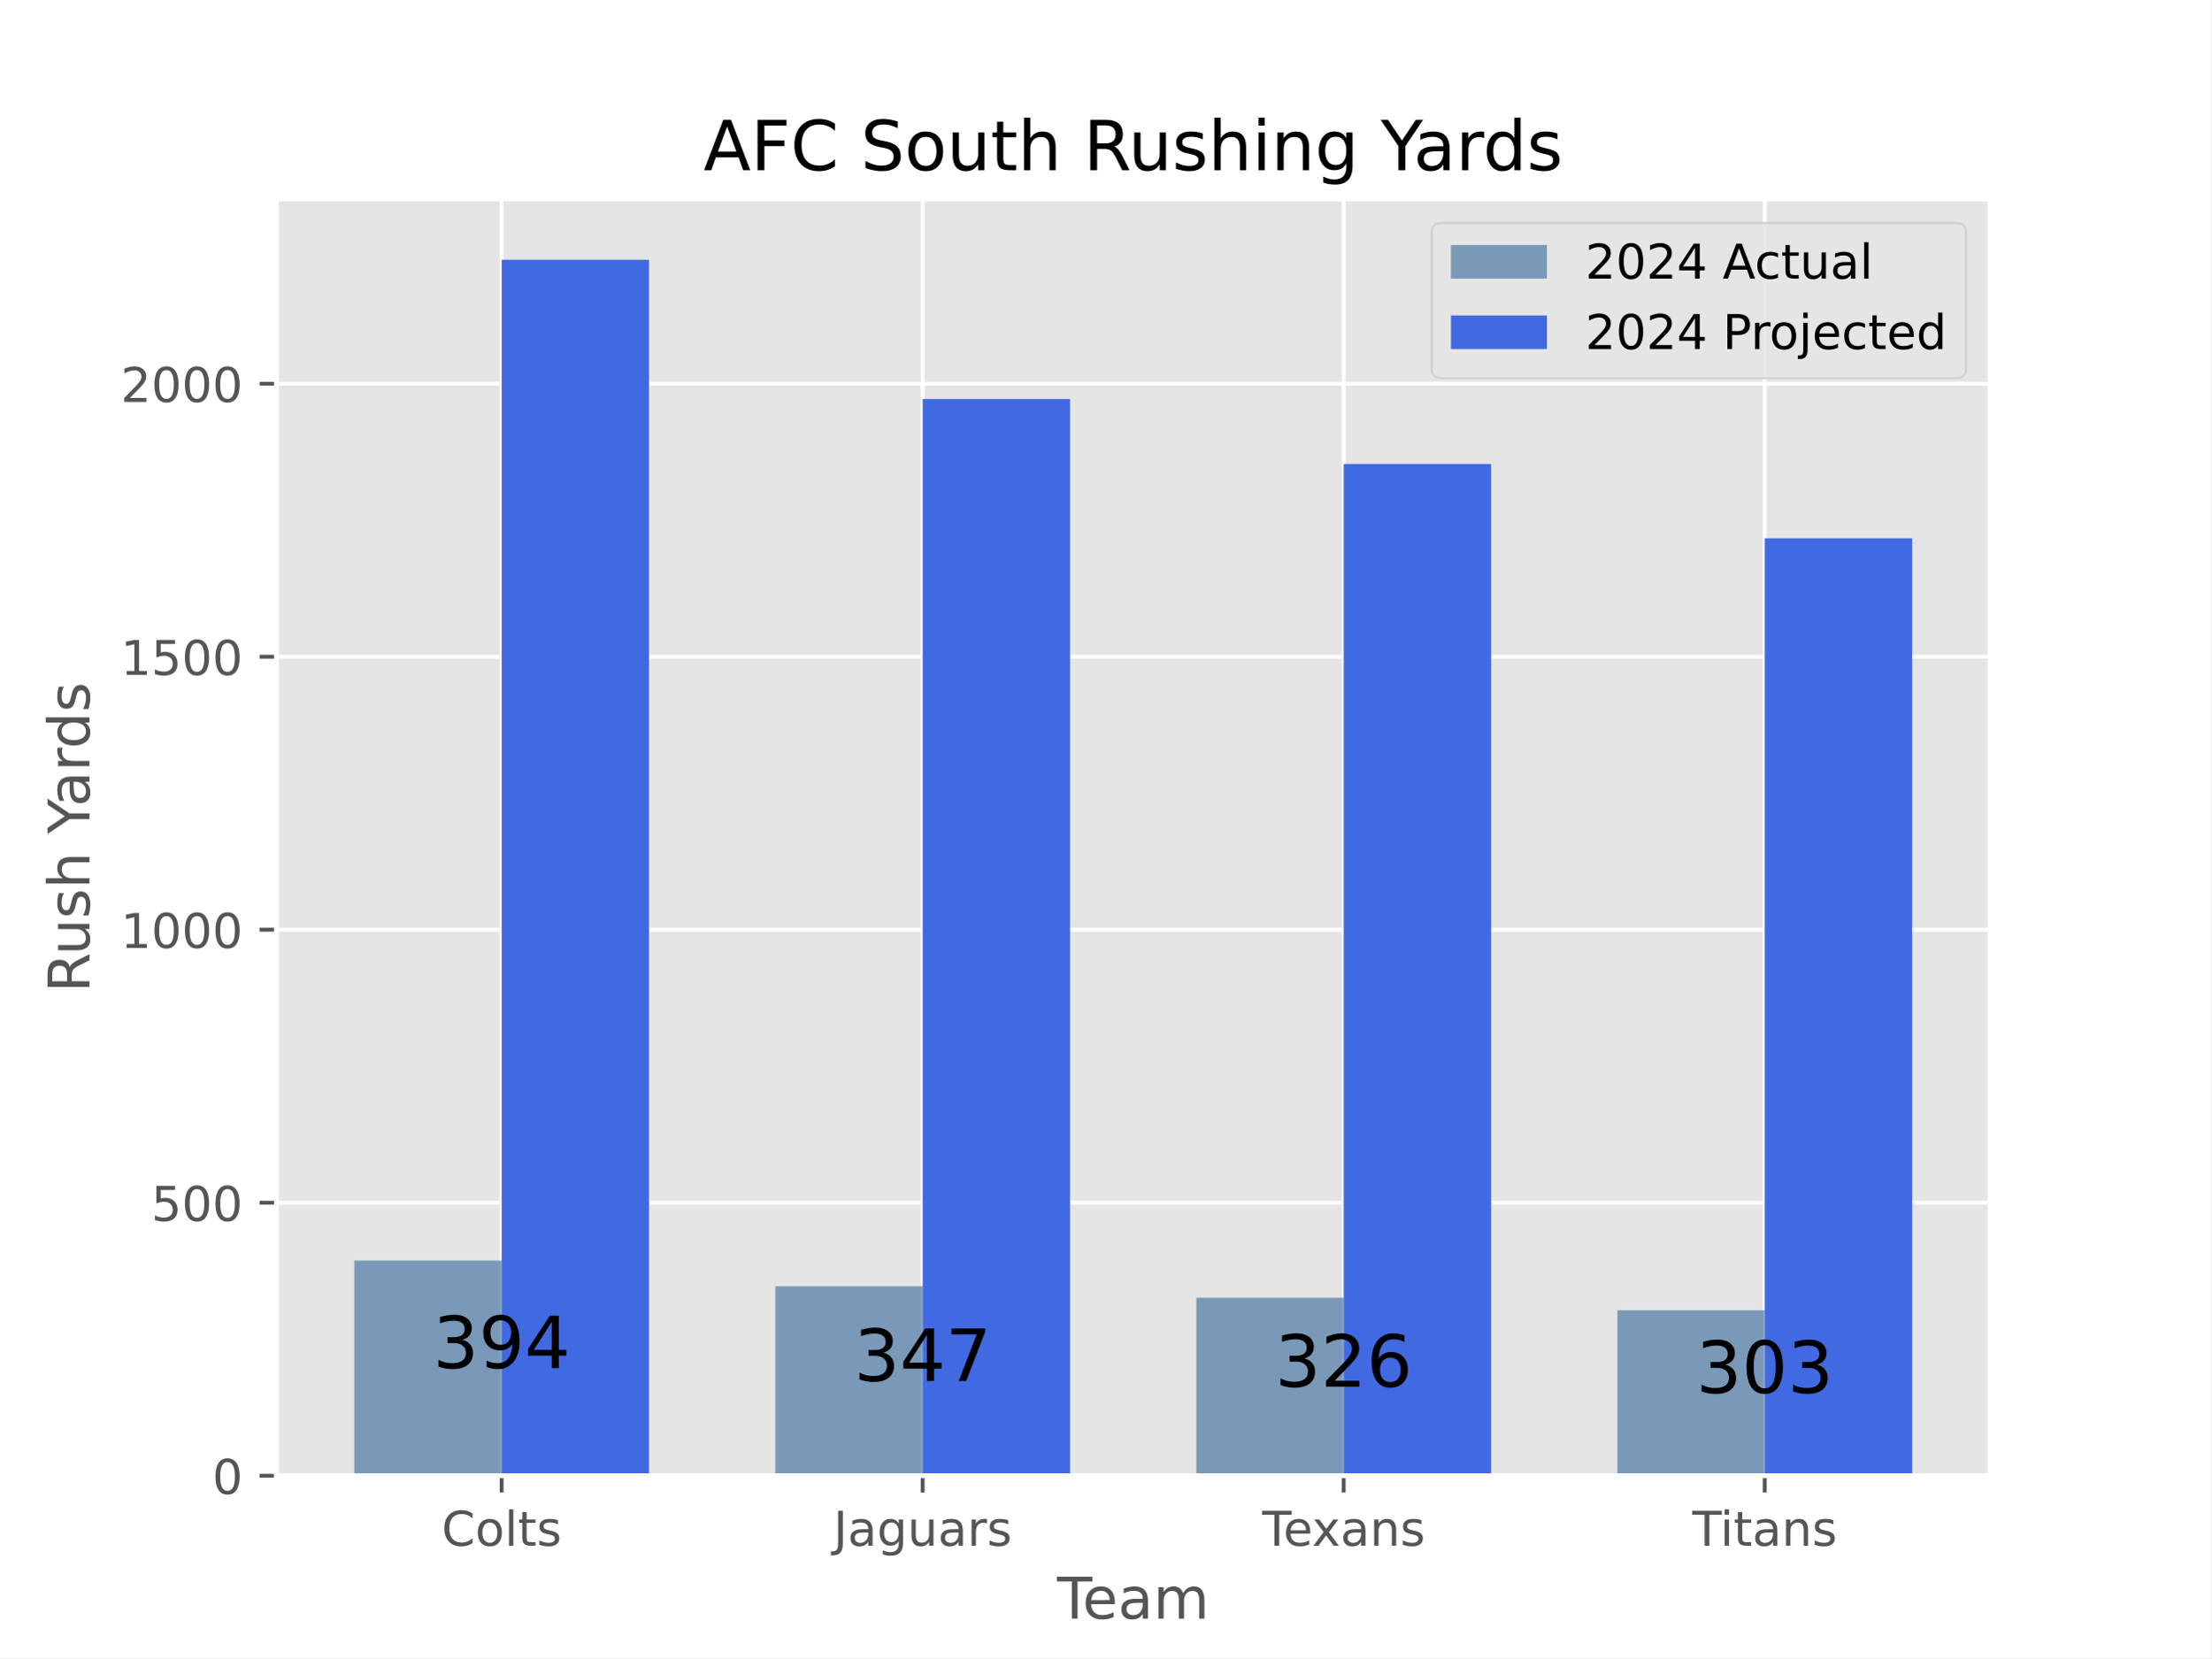
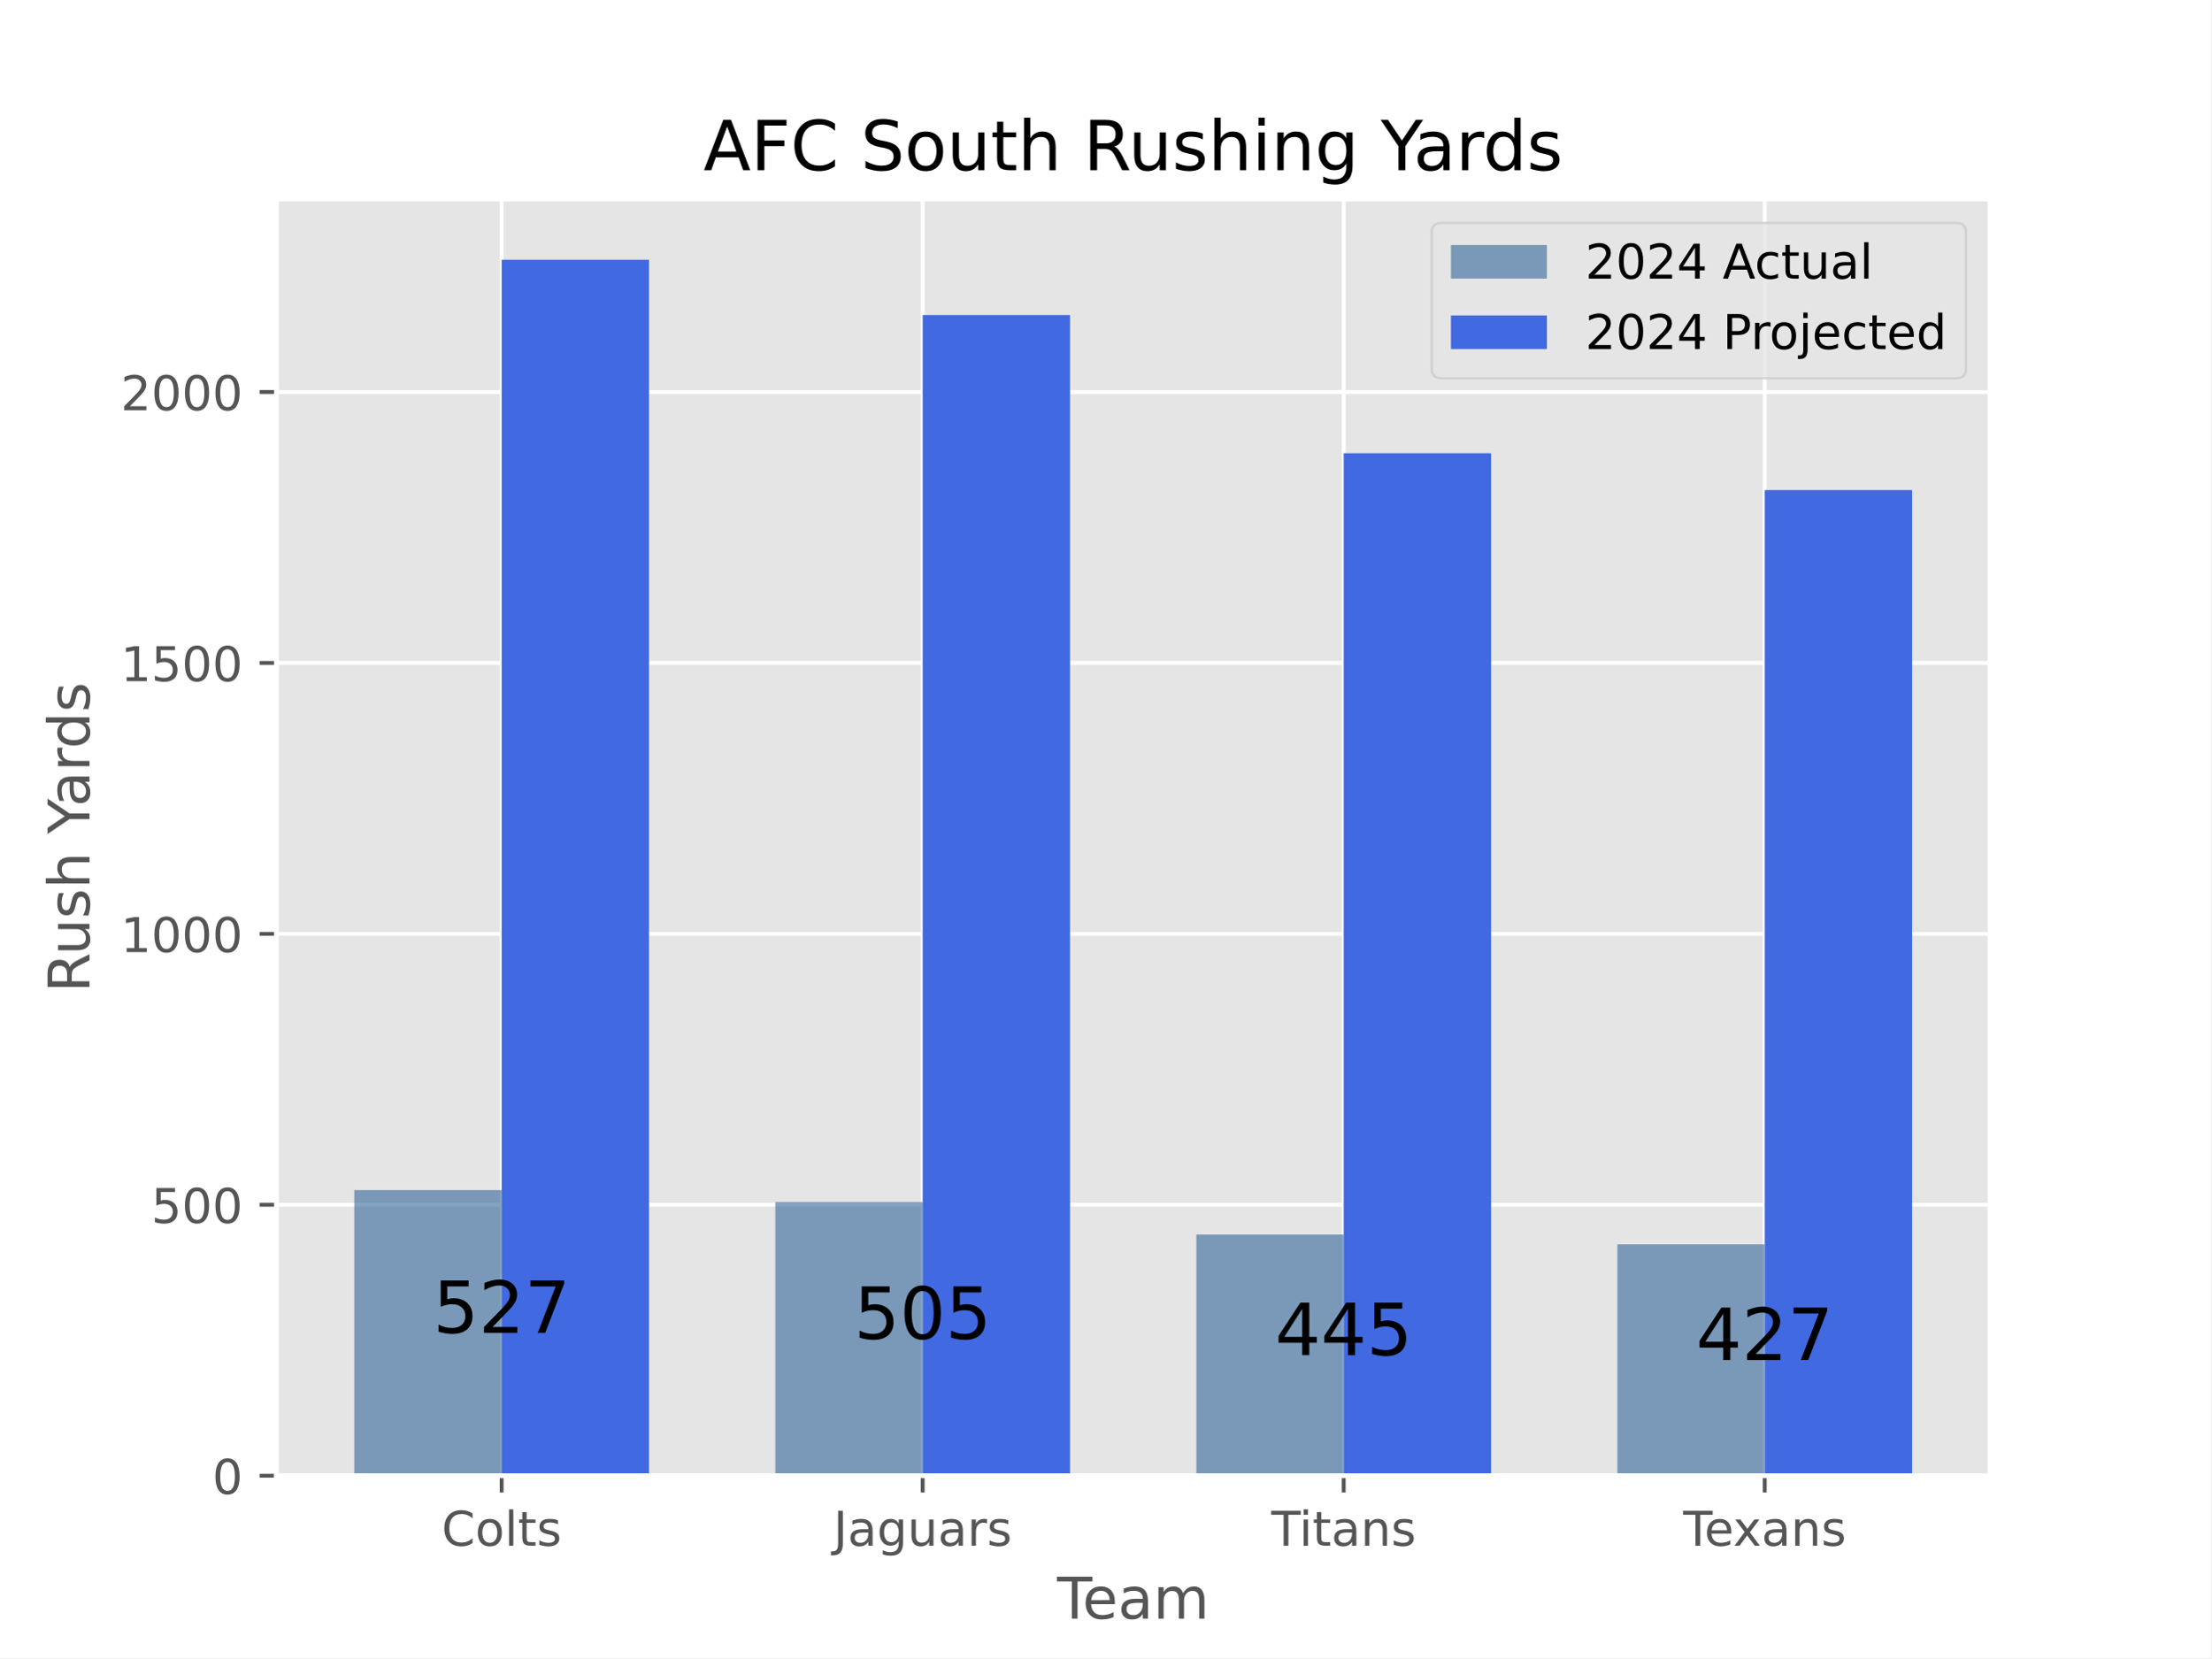
<svg xmlns="http://www.w3.org/2000/svg" xmlns:xlink="http://www.w3.org/1999/xlink" width="460.8pt" height="345.6pt" viewBox="0 0 460.8 345.6" version="1.1">
  <defs>
    <style type="text/css">*{stroke-linejoin: round; stroke-linecap: butt}</style>
  </defs>
  <g id="figure_1">
    <g id="patch_1">
      <path d="M 0 345.6  L 460.8 345.6  L 460.8 0  L 0 0  z " style="fill: #ffffff" />
    </g>
    <g id="axes_1">
      <g id="patch_2">
        <path d="M 57.6 307.584  L 414.72 307.584  L 414.72 41.472  L 57.6 41.472  z " style="fill: #e5e5e5" />
      </g>
      <g id="matplotlib.axis_1">
        <g id="xtick_1">
          <g id="line2d_1">
-             <path d="M 104.543 307.584  L 104.543 41.472  " clip-path="url(#p3684a67c04)" style="fill: none; stroke: #ffffff; stroke-width: 0.8; stroke-linecap: square" />
+             <path d="M 104.543 307.584  L 104.543 41.472  " clip-path="url(#pbada8ca1a1)" style="fill: none; stroke: #ffffff; stroke-width: 0.8; stroke-linecap: square" />
          </g>
          <g id="line2d_2">
            <defs>
-               <path id="m8fe06c5fc6" d="M 0 0  L 0 3.5  " style="stroke: #555555; stroke-width: 0.8" />
-             </defs>
-             <g>
-               <use xlink:href="#m8fe06c5fc6" x="104.543" y="307.584" style="fill: #555555; stroke: #555555; stroke-width: 0.8" />
+               <path id="m9942d8372b" d="M 0 0  L 0 3.5  " style="stroke: #555555; stroke-width: 0.8" />
+             </defs>
+             <g>
+               <use xlink:href="#m9942d8372b" x="104.543" y="307.584" style="fill: #555555; stroke: #555555; stroke-width: 0.8" />
            </g>
          </g>
          <g id="text_1">
            <g style="fill: #555555" transform="translate(92.03861 322.1824) scale(0.1 -0.1)">
              <defs>
                <path id="DejaVuSans-43" d="M 4122 4306  L 4122 3641  Q 3803 3938 3442 4084  Q 3081 4231 2675 4231  Q 1875 4231 1450 3742  Q 1025 3253 1025 2328  Q 1025 1406 1450 917  Q 1875 428 2675 428  Q 3081 428 3442 575  Q 3803 722 4122 1019  L 4122 359  Q 3791 134 3420 21  Q 3050 -91 2638 -91  Q 1578 -91 968 557  Q 359 1206 359 2328  Q 359 3453 968 4101  Q 1578 4750 2638 4750  Q 3056 4750 3426 4639  Q 3797 4528 4122 4306  z " transform="scale(0.015625)" />
                <path id="DejaVuSans-6f" d="M 1959 3097  Q 1497 3097 1228 2736  Q 959 2375 959 1747  Q 959 1119 1226 758  Q 1494 397 1959 397  Q 2419 397 2687 759  Q 2956 1122 2956 1747  Q 2956 2369 2687 2733  Q 2419 3097 1959 3097  z M 1959 3584  Q 2709 3584 3137 3096  Q 3566 2609 3566 1747  Q 3566 888 3137 398  Q 2709 -91 1959 -91  Q 1206 -91 779 398  Q 353 888 353 1747  Q 353 2609 779 3096  Q 1206 3584 1959 3584  z " transform="scale(0.015625)" />
                <path id="DejaVuSans-6c" d="M 603 4863  L 1178 4863  L 1178 0  L 603 0  L 603 4863  z " transform="scale(0.015625)" />
                <path id="DejaVuSans-74" d="M 1172 4494  L 1172 3500  L 2356 3500  L 2356 3053  L 1172 3053  L 1172 1153  Q 1172 725 1289 603  Q 1406 481 1766 481  L 2356 481  L 2356 0  L 1766 0  Q 1100 0 847 248  Q 594 497 594 1153  L 594 3053  L 172 3053  L 172 3500  L 594 3500  L 594 4494  L 1172 4494  z " transform="scale(0.015625)" />
                <path id="DejaVuSans-73" d="M 2834 3397  L 2834 2853  Q 2591 2978 2328 3040  Q 2066 3103 1784 3103  Q 1356 3103 1142 2972  Q 928 2841 928 2578  Q 928 2378 1081 2264  Q 1234 2150 1697 2047  L 1894 2003  Q 2506 1872 2764 1633  Q 3022 1394 3022 966  Q 3022 478 2636 193  Q 2250 -91 1575 -91  Q 1294 -91 989 -36  Q 684 19 347 128  L 347 722  Q 666 556 975 473  Q 1284 391 1588 391  Q 1994 391 2212 530  Q 2431 669 2431 922  Q 2431 1156 2273 1281  Q 2116 1406 1581 1522  L 1381 1569  Q 847 1681 609 1914  Q 372 2147 372 2553  Q 372 3047 722 3315  Q 1072 3584 1716 3584  Q 2034 3584 2315 3537  Q 2597 3491 2834 3397  z " transform="scale(0.015625)" />
              </defs>
              <use xlink:href="#DejaVuSans-43" />
              <use xlink:href="#DejaVuSans-6f" x="69.824" />
              <use xlink:href="#DejaVuSans-6c" x="131.006" />
              <use xlink:href="#DejaVuSans-74" x="158.789" />
              <use xlink:href="#DejaVuSans-73" x="197.998" />
            </g>
          </g>
        </g>
        <g id="xtick_2">
          <g id="line2d_3">
-             <path d="M 192.288 307.584  L 192.288 41.472  " clip-path="url(#p3684a67c04)" style="fill: none; stroke: #ffffff; stroke-width: 0.8; stroke-linecap: square" />
+             <path d="M 192.288 307.584  L 192.288 41.472  " clip-path="url(#pbada8ca1a1)" style="fill: none; stroke: #ffffff; stroke-width: 0.8; stroke-linecap: square" />
          </g>
          <g id="line2d_4">
            <g>
-               <use xlink:href="#m8fe06c5fc6" x="192.288" y="307.584" style="fill: #555555; stroke: #555555; stroke-width: 0.8" />
+               <use xlink:href="#m9942d8372b" x="192.288" y="307.584" style="fill: #555555; stroke: #555555; stroke-width: 0.8" />
            </g>
          </g>
          <g id="text_2">
            <g style="fill: #555555" transform="translate(173.6815 322.1824) scale(0.1 -0.1)">
              <defs>
                <path id="DejaVuSans-4a" d="M 628 4666  L 1259 4666  L 1259 325  Q 1259 -519 939 -900  Q 619 -1281 -91 -1281  L -331 -1281  L -331 -750  L -134 -750  Q 284 -750 456 -515  Q 628 -281 628 325  L 628 4666  z " transform="scale(0.015625)" />
                <path id="DejaVuSans-61" d="M 2194 1759  Q 1497 1759 1228 1600  Q 959 1441 959 1056  Q 959 750 1161 570  Q 1363 391 1709 391  Q 2188 391 2477 730  Q 2766 1069 2766 1631  L 2766 1759  L 2194 1759  z M 3341 1997  L 3341 0  L 2766 0  L 2766 531  Q 2569 213 2275 61  Q 1981 -91 1556 -91  Q 1019 -91 701 211  Q 384 513 384 1019  Q 384 1609 779 1909  Q 1175 2209 1959 2209  L 2766 2209  L 2766 2266  Q 2766 2663 2505 2880  Q 2244 3097 1772 3097  Q 1472 3097 1187 3025  Q 903 2953 641 2809  L 641 3341  Q 956 3463 1253 3523  Q 1550 3584 1831 3584  Q 2591 3584 2966 3190  Q 3341 2797 3341 1997  z " transform="scale(0.015625)" />
                <path id="DejaVuSans-67" d="M 2906 1791  Q 2906 2416 2648 2759  Q 2391 3103 1925 3103  Q 1463 3103 1205 2759  Q 947 2416 947 1791  Q 947 1169 1205 825  Q 1463 481 1925 481  Q 2391 481 2648 825  Q 2906 1169 2906 1791  z M 3481 434  Q 3481 -459 3084 -895  Q 2688 -1331 1869 -1331  Q 1566 -1331 1297 -1286  Q 1028 -1241 775 -1147  L 775 -588  Q 1028 -725 1275 -790  Q 1522 -856 1778 -856  Q 2344 -856 2625 -561  Q 2906 -266 2906 331  L 2906 616  Q 2728 306 2450 153  Q 2172 0 1784 0  Q 1141 0 747 490  Q 353 981 353 1791  Q 353 2603 747 3093  Q 1141 3584 1784 3584  Q 2172 3584 2450 3431  Q 2728 3278 2906 2969  L 2906 3500  L 3481 3500  L 3481 434  z " transform="scale(0.015625)" />
                <path id="DejaVuSans-75" d="M 544 1381  L 544 3500  L 1119 3500  L 1119 1403  Q 1119 906 1312 657  Q 1506 409 1894 409  Q 2359 409 2629 706  Q 2900 1003 2900 1516  L 2900 3500  L 3475 3500  L 3475 0  L 2900 0  L 2900 538  Q 2691 219 2414 64  Q 2138 -91 1772 -91  Q 1169 -91 856 284  Q 544 659 544 1381  z M 1991 3584  L 1991 3584  z " transform="scale(0.015625)" />
                <path id="DejaVuSans-72" d="M 2631 2963  Q 2534 3019 2420 3045  Q 2306 3072 2169 3072  Q 1681 3072 1420 2755  Q 1159 2438 1159 1844  L 1159 0  L 581 0  L 581 3500  L 1159 3500  L 1159 2956  Q 1341 3275 1631 3429  Q 1922 3584 2338 3584  Q 2397 3584 2469 3576  Q 2541 3569 2628 3553  L 2631 2963  z " transform="scale(0.015625)" />
              </defs>
              <use xlink:href="#DejaVuSans-4a" />
              <use xlink:href="#DejaVuSans-61" x="29.492" />
              <use xlink:href="#DejaVuSans-67" x="90.771" />
              <use xlink:href="#DejaVuSans-75" x="154.248" />
              <use xlink:href="#DejaVuSans-61" x="217.627" />
              <use xlink:href="#DejaVuSans-72" x="278.906" />
              <use xlink:href="#DejaVuSans-73" x="320.02" />
            </g>
          </g>
        </g>
        <g id="xtick_3">
          <g id="line2d_5">
-             <path d="M 280.032 307.584  L 280.032 41.472  " clip-path="url(#p3684a67c04)" style="fill: none; stroke: #ffffff; stroke-width: 0.8; stroke-linecap: square" />
+             <path d="M 280.032 307.584  L 280.032 41.472  " clip-path="url(#pbada8ca1a1)" style="fill: none; stroke: #ffffff; stroke-width: 0.8; stroke-linecap: square" />
          </g>
          <g id="line2d_6">
            <g>
-               <use xlink:href="#m8fe06c5fc6" x="280.032" y="307.584" style="fill: #555555; stroke: #555555; stroke-width: 0.8" />
+               <use xlink:href="#m9942d8372b" x="280.032" y="307.584" style="fill: #555555; stroke: #555555; stroke-width: 0.8" />
            </g>
          </g>
          <g id="text_3">
-             <g style="fill: #555555" transform="translate(263.0424 322.1824) scale(0.1 -0.1)">
+             <g style="fill: #555555" transform="translate(264.9479 322.1824) scale(0.1 -0.1)">
              <defs>
                <path id="DejaVuSans-54" d="M -19 4666  L 3928 4666  L 3928 4134  L 2272 4134  L 2272 0  L 1638 0  L 1638 4134  L -19 4134  L -19 4666  z " transform="scale(0.015625)" />
+                 <path id="DejaVuSans-69" d="M 603 3500  L 1178 3500  L 1178 0  L 603 0  L 603 3500  z M 603 4863  L 1178 4863  L 1178 4134  L 603 4134  L 603 4863  z " transform="scale(0.015625)" />
+                 <path id="DejaVuSans-6e" d="M 3513 2113  L 3513 0  L 2938 0  L 2938 2094  Q 2938 2591 2744 2837  Q 2550 3084 2163 3084  Q 1697 3084 1428 2787  Q 1159 2491 1159 1978  L 1159 0  L 581 0  L 581 3500  L 1159 3500  L 1159 2956  Q 1366 3272 1645 3428  Q 1925 3584 2291 3584  Q 2894 3584 3203 3211  Q 3513 2838 3513 2113  z " transform="scale(0.015625)" />
+               </defs>
+               <use xlink:href="#DejaVuSans-54" />
+               <use xlink:href="#DejaVuSans-69" x="57.959" />
+               <use xlink:href="#DejaVuSans-74" x="85.742" />
+               <use xlink:href="#DejaVuSans-61" x="124.951" />
+               <use xlink:href="#DejaVuSans-6e" x="186.23" />
+               <use xlink:href="#DejaVuSans-73" x="249.609" />
+             </g>
+           </g>
+         </g>
+         <g id="xtick_4">
+           <g id="line2d_7">
+             <path d="M 367.777 307.584  L 367.777 41.472  " clip-path="url(#pbada8ca1a1)" style="fill: none; stroke: #ffffff; stroke-width: 0.8; stroke-linecap: square" />
+           </g>
+           <g id="line2d_8">
+             <g>
+               <use xlink:href="#m9942d8372b" x="367.777" y="307.584" style="fill: #555555; stroke: #555555; stroke-width: 0.8" />
+             </g>
+           </g>
+           <g id="text_4">
+             <g style="fill: #555555" transform="translate(350.7869 322.1824) scale(0.1 -0.1)">
+               <defs>
                <path id="DejaVuSans-65" d="M 3597 1894  L 3597 1613  L 953 1613  Q 991 1019 1311 708  Q 1631 397 2203 397  Q 2534 397 2845 478  Q 3156 559 3463 722  L 3463 178  Q 3153 47 2828 -22  Q 2503 -91 2169 -91  Q 1331 -91 842 396  Q 353 884 353 1716  Q 353 2575 817 3079  Q 1281 3584 2069 3584  Q 2775 3584 3186 3129  Q 3597 2675 3597 1894  z M 3022 2063  Q 3016 2534 2758 2815  Q 2500 3097 2075 3097  Q 1594 3097 1305 2825  Q 1016 2553 972 2059  L 3022 2063  z " transform="scale(0.015625)" />
                <path id="DejaVuSans-78" d="M 3513 3500  L 2247 1797  L 3578 0  L 2900 0  L 1881 1375  L 863 0  L 184 0  L 1544 1831  L 300 3500  L 978 3500  L 1906 2253  L 2834 3500  L 3513 3500  z " transform="scale(0.015625)" />
-                 <path id="DejaVuSans-6e" d="M 3513 2113  L 3513 0  L 2938 0  L 2938 2094  Q 2938 2591 2744 2837  Q 2550 3084 2163 3084  Q 1697 3084 1428 2787  Q 1159 2491 1159 1978  L 1159 0  L 581 0  L 581 3500  L 1159 3500  L 1159 2956  Q 1366 3272 1645 3428  Q 1925 3584 2291 3584  Q 2894 3584 3203 3211  Q 3513 2838 3513 2113  z " transform="scale(0.015625)" />
              </defs>
              <use xlink:href="#DejaVuSans-54" />
              <use xlink:href="#DejaVuSans-65" x="44.084" />
              <use xlink:href="#DejaVuSans-78" x="103.857" />
              <use xlink:href="#DejaVuSans-61" x="163.037" />
              <use xlink:href="#DejaVuSans-6e" x="224.316" />
              <use xlink:href="#DejaVuSans-73" x="287.695" />
            </g>
          </g>
        </g>
-         <g id="xtick_4">
-           <g id="line2d_7">
-             <path d="M 367.777 307.584  L 367.777 41.472  " clip-path="url(#p3684a67c04)" style="fill: none; stroke: #ffffff; stroke-width: 0.8; stroke-linecap: square" />
-           </g>
-           <g id="line2d_8">
-             <g>
-               <use xlink:href="#m8fe06c5fc6" x="367.777" y="307.584" style="fill: #555555; stroke: #555555; stroke-width: 0.8" />
-             </g>
-           </g>
-           <g id="text_4">
-             <g style="fill: #555555" transform="translate(352.6923 322.1824) scale(0.1 -0.1)">
-               <defs>
-                 <path id="DejaVuSans-69" d="M 603 3500  L 1178 3500  L 1178 0  L 603 0  L 603 3500  z M 603 4863  L 1178 4863  L 1178 4134  L 603 4134  L 603 4863  z " transform="scale(0.015625)" />
-               </defs>
-               <use xlink:href="#DejaVuSans-54" />
-               <use xlink:href="#DejaVuSans-69" x="57.959" />
-               <use xlink:href="#DejaVuSans-74" x="85.742" />
-               <use xlink:href="#DejaVuSans-61" x="124.951" />
-               <use xlink:href="#DejaVuSans-6e" x="186.23" />
-               <use xlink:href="#DejaVuSans-73" x="249.609" />
-             </g>
-           </g>
-         </g>
        <g id="text_5">
          <g style="fill: #555555" transform="translate(220.3022 337.3802) scale(0.12 -0.12)">
            <defs>
              <path id="DejaVuSans-6d" d="M 3328 2828  Q 3544 3216 3844 3400  Q 4144 3584 4550 3584  Q 5097 3584 5394 3201  Q 5691 2819 5691 2113  L 5691 0  L 5113 0  L 5113 2094  Q 5113 2597 4934 2840  Q 4756 3084 4391 3084  Q 3944 3084 3684 2787  Q 3425 2491 3425 1978  L 3425 0  L 2847 0  L 2847 2094  Q 2847 2600 2669 2842  Q 2491 3084 2119 3084  Q 1678 3084 1418 2786  Q 1159 2488 1159 1978  L 1159 0  L 581 0  L 581 3500  L 1159 3500  L 1159 2956  Q 1356 3278 1631 3431  Q 1906 3584 2284 3584  Q 2666 3584 2933 3390  Q 3200 3197 3328 2828  z " transform="scale(0.015625)" />
            </defs>
            <use xlink:href="#DejaVuSans-54" />
            <use xlink:href="#DejaVuSans-65" x="44.084" />
            <use xlink:href="#DejaVuSans-61" x="105.607" />
            <use xlink:href="#DejaVuSans-6d" x="166.887" />
          </g>
        </g>
      </g>
      <g id="matplotlib.axis_2">
        <g id="ytick_1">
          <g id="line2d_9">
-             <path d="M 57.6 307.584  L 414.72 307.584  " clip-path="url(#p3684a67c04)" style="fill: none; stroke: #ffffff; stroke-width: 0.8; stroke-linecap: square" />
+             <path d="M 57.6 307.584  L 414.72 307.584  " clip-path="url(#pbada8ca1a1)" style="fill: none; stroke: #ffffff; stroke-width: 0.8; stroke-linecap: square" />
          </g>
          <g id="line2d_10">
            <defs>
-               <path id="mc287d28b3f" d="M 0 0  L -3.5 0  " style="stroke: #555555; stroke-width: 0.8" />
-             </defs>
-             <g>
-               <use xlink:href="#mc287d28b3f" x="57.6" y="307.584" style="fill: #555555; stroke: #555555; stroke-width: 0.8" />
+               <path id="m40a5b47402" d="M 0 0  L -3.5 0  " style="stroke: #555555; stroke-width: 0.8" />
+             </defs>
+             <g>
+               <use xlink:href="#m40a5b47402" x="57.6" y="307.584" style="fill: #555555; stroke: #555555; stroke-width: 0.8" />
            </g>
          </g>
          <g id="text_6">
            <g style="fill: #555555" transform="translate(44.2375 311.3832) scale(0.1 -0.1)">
              <defs>
                <path id="DejaVuSans-30" d="M 2034 4250  Q 1547 4250 1301 3770  Q 1056 3291 1056 2328  Q 1056 1369 1301 889  Q 1547 409 2034 409  Q 2525 409 2770 889  Q 3016 1369 3016 2328  Q 3016 3291 2770 3770  Q 2525 4250 2034 4250  z M 2034 4750  Q 2819 4750 3233 4129  Q 3647 3509 3647 2328  Q 3647 1150 3233 529  Q 2819 -91 2034 -91  Q 1250 -91 836 529  Q 422 1150 422 2328  Q 422 3509 836 4129  Q 1250 4750 2034 4750  z " transform="scale(0.015625)" />
              </defs>
              <use xlink:href="#DejaVuSans-30" />
            </g>
          </g>
        </g>
        <g id="ytick_2">
          <g id="line2d_11">
-             <path d="M 57.6 250.682  L 414.72 250.682  " clip-path="url(#p3684a67c04)" style="fill: none; stroke: #ffffff; stroke-width: 0.8; stroke-linecap: square" />
+             <path d="M 57.6 251.113  L 414.72 251.113  " clip-path="url(#pbada8ca1a1)" style="fill: none; stroke: #ffffff; stroke-width: 0.8; stroke-linecap: square" />
          </g>
          <g id="line2d_12">
            <g>
-               <use xlink:href="#mc287d28b3f" x="57.6" y="250.682" style="fill: #555555; stroke: #555555; stroke-width: 0.8" />
+               <use xlink:href="#m40a5b47402" x="57.6" y="251.113" style="fill: #555555; stroke: #555555; stroke-width: 0.8" />
            </g>
          </g>
          <g id="text_7">
-             <g style="fill: #555555" transform="translate(31.5125 254.4816) scale(0.1 -0.1)">
+             <g style="fill: #555555" transform="translate(31.5125 254.9126) scale(0.1 -0.1)">
              <defs>
                <path id="DejaVuSans-35" d="M 691 4666  L 3169 4666  L 3169 4134  L 1269 4134  L 1269 2991  Q 1406 3038 1543 3061  Q 1681 3084 1819 3084  Q 2600 3084 3056 2656  Q 3513 2228 3513 1497  Q 3513 744 3044 326  Q 2575 -91 1722 -91  Q 1428 -91 1123 -41  Q 819 9 494 109  L 494 744  Q 775 591 1075 516  Q 1375 441 1709 441  Q 2250 441 2565 725  Q 2881 1009 2881 1497  Q 2881 1984 2565 2268  Q 2250 2553 1709 2553  Q 1456 2553 1204 2497  Q 953 2441 691 2322  L 691 4666  z " transform="scale(0.015625)" />
              </defs>
              <use xlink:href="#DejaVuSans-35" />
              <use xlink:href="#DejaVuSans-30" x="63.623" />
              <use xlink:href="#DejaVuSans-30" x="127.246" />
            </g>
          </g>
        </g>
        <g id="ytick_3">
          <g id="line2d_13">
-             <path d="M 57.6 193.781  L 414.72 193.781  " clip-path="url(#p3684a67c04)" style="fill: none; stroke: #ffffff; stroke-width: 0.8; stroke-linecap: square" />
+             <path d="M 57.6 194.643  L 414.72 194.643  " clip-path="url(#pbada8ca1a1)" style="fill: none; stroke: #ffffff; stroke-width: 0.8; stroke-linecap: square" />
          </g>
          <g id="line2d_14">
            <g>
-               <use xlink:href="#mc287d28b3f" x="57.6" y="193.781" style="fill: #555555; stroke: #555555; stroke-width: 0.8" />
+               <use xlink:href="#m40a5b47402" x="57.6" y="194.643" style="fill: #555555; stroke: #555555; stroke-width: 0.8" />
            </g>
          </g>
          <g id="text_8">
-             <g style="fill: #555555" transform="translate(25.15 197.5799) scale(0.1 -0.1)">
+             <g style="fill: #555555" transform="translate(25.15 198.442) scale(0.1 -0.1)">
              <defs>
                <path id="DejaVuSans-31" d="M 794 531  L 1825 531  L 1825 4091  L 703 3866  L 703 4441  L 1819 4666  L 2450 4666  L 2450 531  L 3481 531  L 3481 0  L 794 0  L 794 531  z " transform="scale(0.015625)" />
              </defs>
              <use xlink:href="#DejaVuSans-31" />
              <use xlink:href="#DejaVuSans-30" x="63.623" />
              <use xlink:href="#DejaVuSans-30" x="127.246" />
              <use xlink:href="#DejaVuSans-30" x="190.869" />
            </g>
          </g>
        </g>
        <g id="ytick_4">
          <g id="line2d_15">
-             <path d="M 57.6 136.879  L 414.72 136.879  " clip-path="url(#p3684a67c04)" style="fill: none; stroke: #ffffff; stroke-width: 0.8; stroke-linecap: square" />
+             <path d="M 57.6 138.172  L 414.72 138.172  " clip-path="url(#pbada8ca1a1)" style="fill: none; stroke: #ffffff; stroke-width: 0.8; stroke-linecap: square" />
          </g>
          <g id="line2d_16">
            <g>
-               <use xlink:href="#mc287d28b3f" x="57.6" y="136.879" style="fill: #555555; stroke: #555555; stroke-width: 0.8" />
+               <use xlink:href="#m40a5b47402" x="57.6" y="138.172" style="fill: #555555; stroke: #555555; stroke-width: 0.8" />
            </g>
          </g>
          <g id="text_9">
-             <g style="fill: #555555" transform="translate(25.15 140.6782) scale(0.1 -0.1)">
+             <g style="fill: #555555" transform="translate(25.15 141.9715) scale(0.1 -0.1)">
              <use xlink:href="#DejaVuSans-31" />
              <use xlink:href="#DejaVuSans-35" x="63.623" />
              <use xlink:href="#DejaVuSans-30" x="127.246" />
              <use xlink:href="#DejaVuSans-30" x="190.869" />
            </g>
          </g>
        </g>
        <g id="ytick_5">
          <g id="line2d_17">
-             <path d="M 57.6 79.977  L 414.72 79.977  " clip-path="url(#p3684a67c04)" style="fill: none; stroke: #ffffff; stroke-width: 0.8; stroke-linecap: square" />
+             <path d="M 57.6 81.702  L 414.72 81.702  " clip-path="url(#pbada8ca1a1)" style="fill: none; stroke: #ffffff; stroke-width: 0.8; stroke-linecap: square" />
          </g>
          <g id="line2d_18">
            <g>
-               <use xlink:href="#mc287d28b3f" x="57.6" y="79.977" style="fill: #555555; stroke: #555555; stroke-width: 0.8" />
+               <use xlink:href="#m40a5b47402" x="57.6" y="81.702" style="fill: #555555; stroke: #555555; stroke-width: 0.8" />
            </g>
          </g>
          <g id="text_10">
-             <g style="fill: #555555" transform="translate(25.15 83.77657) scale(0.1 -0.1)">
+             <g style="fill: #555555" transform="translate(25.15 85.50087) scale(0.1 -0.1)">
              <defs>
                <path id="DejaVuSans-32" d="M 1228 531  L 3431 531  L 3431 0  L 469 0  L 469 531  Q 828 903 1448 1529  Q 2069 2156 2228 2338  Q 2531 2678 2651 2914  Q 2772 3150 2772 3378  Q 2772 3750 2511 3984  Q 2250 4219 1831 4219  Q 1534 4219 1204 4116  Q 875 4013 500 3803  L 500 4441  Q 881 4594 1212 4672  Q 1544 4750 1819 4750  Q 2544 4750 2975 4387  Q 3406 4025 3406 3419  Q 3406 3131 3298 2873  Q 3191 2616 2906 2266  Q 2828 2175 2409 1742  Q 1991 1309 1228 531  z " transform="scale(0.015625)" />
              </defs>
              <use xlink:href="#DejaVuSans-32" />
              <use xlink:href="#DejaVuSans-30" x="63.623" />
              <use xlink:href="#DejaVuSans-30" x="127.246" />
              <use xlink:href="#DejaVuSans-30" x="190.869" />
            </g>
          </g>
        </g>
        <g id="text_11">
          <g style="fill: #555555" transform="translate(18.65438 206.8774) rotate(-90) scale(0.12 -0.12)">
            <defs>
              <path id="DejaVuSans-52" d="M 2841 2188  Q 3044 2119 3236 1894  Q 3428 1669 3622 1275  L 4263 0  L 3584 0  L 2988 1197  Q 2756 1666 2539 1819  Q 2322 1972 1947 1972  L 1259 1972  L 1259 0  L 628 0  L 628 4666  L 2053 4666  Q 2853 4666 3247 4331  Q 3641 3997 3641 3322  Q 3641 2881 3436 2590  Q 3231 2300 2841 2188  z M 1259 4147  L 1259 2491  L 2053 2491  Q 2509 2491 2742 2702  Q 2975 2913 2975 3322  Q 2975 3731 2742 3939  Q 2509 4147 2053 4147  L 1259 4147  z " transform="scale(0.015625)" />
              <path id="DejaVuSans-68" d="M 3513 2113  L 3513 0  L 2938 0  L 2938 2094  Q 2938 2591 2744 2837  Q 2550 3084 2163 3084  Q 1697 3084 1428 2787  Q 1159 2491 1159 1978  L 1159 0  L 581 0  L 581 4863  L 1159 4863  L 1159 2956  Q 1366 3272 1645 3428  Q 1925 3584 2291 3584  Q 2894 3584 3203 3211  Q 3513 2838 3513 2113  z " transform="scale(0.015625)" />
              <path id="DejaVuSans-20" transform="scale(0.015625)" />
              <path id="DejaVuSans-59" d="M -13 4666  L 666 4666  L 1959 2747  L 3244 4666  L 3922 4666  L 2272 2222  L 2272 0  L 1638 0  L 1638 2222  L -13 4666  z " transform="scale(0.015625)" />
              <path id="DejaVuSans-64" d="M 2906 2969  L 2906 4863  L 3481 4863  L 3481 0  L 2906 0  L 2906 525  Q 2725 213 2448 61  Q 2172 -91 1784 -91  Q 1150 -91 751 415  Q 353 922 353 1747  Q 353 2572 751 3078  Q 1150 3584 1784 3584  Q 2172 3584 2448 3432  Q 2725 3281 2906 2969  z M 947 1747  Q 947 1113 1208 752  Q 1469 391 1925 391  Q 2381 391 2643 752  Q 2906 1113 2906 1747  Q 2906 2381 2643 2742  Q 2381 3103 1925 3103  Q 1469 3103 1208 2742  Q 947 2381 947 1747  z " transform="scale(0.015625)" />
            </defs>
            <use xlink:href="#DejaVuSans-52" />
            <use xlink:href="#DejaVuSans-75" x="64.982" />
            <use xlink:href="#DejaVuSans-73" x="128.361" />
            <use xlink:href="#DejaVuSans-68" x="180.461" />
            <use xlink:href="#DejaVuSans-20" x="243.84" />
            <use xlink:href="#DejaVuSans-59" x="275.627" />
            <use xlink:href="#DejaVuSans-61" x="322.961" />
            <use xlink:href="#DejaVuSans-72" x="384.24" />
            <use xlink:href="#DejaVuSans-64" x="423.604" />
            <use xlink:href="#DejaVuSans-73" x="487.08" />
          </g>
        </g>
      </g>
      <g id="patch_3">
-         <path d="M 73.833 307.584  L 104.543 307.584  L 104.543 262.745  L 73.833 262.745  z " clip-path="url(#p3684a67c04)" style="fill: #336699; fill-opacity: 0.6" />
+         <path d="M 73.833 307.584  L 104.543 307.584  L 104.543 248.064  L 73.833 248.064  z " clip-path="url(#pbada8ca1a1)" style="fill: #336699; fill-opacity: 0.6" />
      </g>
      <g id="patch_4">
-         <path d="M 161.577 307.584  L 192.288 307.584  L 192.288 268.094  L 161.577 268.094  z " clip-path="url(#p3684a67c04)" style="fill: #336699; fill-opacity: 0.6" />
+         <path d="M 161.577 307.584  L 192.288 307.584  L 192.288 250.549  L 161.577 250.549  z " clip-path="url(#pbada8ca1a1)" style="fill: #336699; fill-opacity: 0.6" />
      </g>
      <g id="patch_5">
-         <path d="M 249.322 307.584  L 280.032 307.584  L 280.032 270.484  L 249.322 270.484  z " clip-path="url(#p3684a67c04)" style="fill: #336699; fill-opacity: 0.6" />
+         <path d="M 249.322 307.584  L 280.032 307.584  L 280.032 257.325  L 249.322 257.325  z " clip-path="url(#pbada8ca1a1)" style="fill: #336699; fill-opacity: 0.6" />
      </g>
      <g id="patch_6">
-         <path d="M 337.066 307.584  L 367.777 307.584  L 367.777 273.102  L 337.066 273.102  z " clip-path="url(#p3684a67c04)" style="fill: #336699; fill-opacity: 0.6" />
+         <path d="M 337.066 307.584  L 367.777 307.584  L 367.777 259.358  L 337.066 259.358  z " clip-path="url(#pbada8ca1a1)" style="fill: #336699; fill-opacity: 0.6" />
      </g>
      <g id="patch_7">
-         <path d="M 104.543 307.584  L 135.254 307.584  L 135.254 54.144  L 104.543 54.144  z " clip-path="url(#p3684a67c04)" style="fill: #4169e1" />
+         <path d="M 104.543 307.584  L 135.254 307.584  L 135.254 54.144  L 104.543 54.144  z " clip-path="url(#pbada8ca1a1)" style="fill: #4169e1" />
      </g>
      <g id="patch_8">
-         <path d="M 192.288 307.584  L 222.998 307.584  L 222.998 83.164  L 192.288 83.164  z " clip-path="url(#p3684a67c04)" style="fill: #4169e1" />
+         <path d="M 192.288 307.584  L 222.998 307.584  L 222.998 65.664  L 192.288 65.664  z " clip-path="url(#pbada8ca1a1)" style="fill: #4169e1" />
      </g>
      <g id="patch_9">
-         <path d="M 280.032 307.584  L 310.743 307.584  L 310.743 96.706  L 280.032 96.706  z " clip-path="url(#p3684a67c04)" style="fill: #4169e1" />
+         <path d="M 280.032 307.584  L 310.743 307.584  L 310.743 94.464  L 280.032 94.464  z " clip-path="url(#pbada8ca1a1)" style="fill: #4169e1" />
      </g>
      <g id="patch_10">
-         <path d="M 367.777 307.584  L 398.487 307.584  L 398.487 112.184  L 367.777 112.184  z " clip-path="url(#p3684a67c04)" style="fill: #4169e1" />
+         <path d="M 367.777 307.584  L 398.487 307.584  L 398.487 102.144  L 367.777 102.144  z " clip-path="url(#pbada8ca1a1)" style="fill: #4169e1" />
      </g>
      <g id="patch_11">
        <path d="M 57.6 307.584  L 57.6 41.472  " style="fill: none; stroke: #ffffff; stroke-linejoin: miter; stroke-linecap: square" />
      </g>
      <g id="patch_12">
        <path d="M 414.72 307.584  L 414.72 41.472  " style="fill: none; stroke: #ffffff; stroke-linejoin: miter; stroke-linecap: square" />
      </g>
      <g id="patch_13">
        <path d="M 57.6 307.584  L 414.72 307.584  " style="fill: none; stroke: #ffffff; stroke-linejoin: miter; stroke-linecap: square" />
      </g>
      <g id="patch_14">
        <path d="M 57.6 41.472  L 414.72 41.472  " style="fill: none; stroke: #ffffff; stroke-linejoin: miter; stroke-linecap: square" />
      </g>
      <g id="text_12">
-         <g transform="translate(90.22767 285.1647) scale(0.15 -0.15)">
-           <defs>
-             <path id="DejaVuSans-33" d="M 2597 2516  Q 3050 2419 3304 2112  Q 3559 1806 3559 1356  Q 3559 666 3084 287  Q 2609 -91 1734 -91  Q 1441 -91 1130 -33  Q 819 25 488 141  L 488 750  Q 750 597 1062 519  Q 1375 441 1716 441  Q 2309 441 2620 675  Q 2931 909 2931 1356  Q 2931 1769 2642 2001  Q 2353 2234 1838 2234  L 1294 2234  L 1294 2753  L 1863 2753  Q 2328 2753 2575 2939  Q 2822 3125 2822 3475  Q 2822 3834 2567 4026  Q 2313 4219 1838 4219  Q 1578 4219 1281 4162  Q 984 4106 628 3988  L 628 4550  Q 988 4650 1302 4700  Q 1616 4750 1894 4750  Q 2613 4750 3031 4423  Q 3450 4097 3450 3541  Q 3450 3153 3228 2886  Q 3006 2619 2597 2516  z " transform="scale(0.015625)" />
-             <path id="DejaVuSans-39" d="M 703 97  L 703 672  Q 941 559 1184 500  Q 1428 441 1663 441  Q 2288 441 2617 861  Q 2947 1281 2994 2138  Q 2813 1869 2534 1725  Q 2256 1581 1919 1581  Q 1219 1581 811 2004  Q 403 2428 403 3163  Q 403 3881 828 4315  Q 1253 4750 1959 4750  Q 2769 4750 3195 4129  Q 3622 3509 3622 2328  Q 3622 1225 3098 567  Q 2575 -91 1691 -91  Q 1453 -91 1209 -44  Q 966 3 703 97  z M 1959 2075  Q 2384 2075 2632 2365  Q 2881 2656 2881 3163  Q 2881 3666 2632 3958  Q 2384 4250 1959 4250  Q 1534 4250 1286 3958  Q 1038 3666 1038 3163  Q 1038 2656 1286 2365  Q 1534 2075 1959 2075  z " transform="scale(0.015625)" />
-             <path id="DejaVuSans-34" d="M 2419 4116  L 825 1625  L 2419 1625  L 2419 4116  z M 2253 4666  L 3047 4666  L 3047 1625  L 3713 1625  L 3713 1100  L 3047 1100  L 3047 0  L 2419 0  L 2419 1100  L 313 1100  L 313 1709  L 2253 4666  z " transform="scale(0.015625)" />
-           </defs>
-           <use xlink:href="#DejaVuSans-33" />
-           <use xlink:href="#DejaVuSans-39" x="63.623" />
-           <use xlink:href="#DejaVuSans-34" x="127.246" />
-         </g>
-       </g>
-       <g id="text_13">
-         <g transform="translate(177.9721 287.8391) scale(0.15 -0.15)">
+         <g transform="translate(90.22767 277.824) scale(0.15 -0.15)">
          <defs>
            <path id="DejaVuSans-37" d="M 525 4666  L 3525 4666  L 3525 4397  L 1831 0  L 1172 0  L 2766 4134  L 525 4134  L 525 4666  z " transform="scale(0.015625)" />
          </defs>
-           <use xlink:href="#DejaVuSans-33" />
+           <use xlink:href="#DejaVuSans-35" />
+           <use xlink:href="#DejaVuSans-32" x="63.623" />
+           <use xlink:href="#DejaVuSans-37" x="127.246" />
+         </g>
+       </g>
+       <g id="text_13">
+         <g transform="translate(177.9721 279.0664) scale(0.15 -0.15)">
+           <use xlink:href="#DejaVuSans-35" />
+           <use xlink:href="#DejaVuSans-30" x="63.623" />
+           <use xlink:href="#DejaVuSans-35" x="127.246" />
+         </g>
+       </g>
+       <g id="text_14">
+         <g transform="translate(265.7166 282.4546) scale(0.15 -0.15)">
+           <defs>
+             <path id="DejaVuSans-34" d="M 2419 4116  L 825 1625  L 2419 1625  L 2419 4116  z M 2253 4666  L 3047 4666  L 3047 1625  L 3713 1625  L 3713 1100  L 3047 1100  L 3047 0  L 2419 0  L 2419 1100  L 313 1100  L 313 1709  L 2253 4666  z " transform="scale(0.015625)" />
+           </defs>
+           <use xlink:href="#DejaVuSans-34" />
          <use xlink:href="#DejaVuSans-34" x="63.623" />
+           <use xlink:href="#DejaVuSans-35" x="127.246" />
+         </g>
+       </g>
+       <g id="text_15">
+         <g transform="translate(353.4611 283.4711) scale(0.15 -0.15)">
+           <use xlink:href="#DejaVuSans-34" />
+           <use xlink:href="#DejaVuSans-32" x="63.623" />
          <use xlink:href="#DejaVuSans-37" x="127.246" />
-         </g>
-       </g>
-       <g id="text_14">
-         <g transform="translate(265.7166 289.0341) scale(0.15 -0.15)">
-           <defs>
-             <path id="DejaVuSans-36" d="M 2113 2584  Q 1688 2584 1439 2293  Q 1191 2003 1191 1497  Q 1191 994 1439 701  Q 1688 409 2113 409  Q 2538 409 2786 701  Q 3034 994 3034 1497  Q 3034 2003 2786 2293  Q 2538 2584 2113 2584  z M 3366 4563  L 3366 3988  Q 3128 4100 2886 4159  Q 2644 4219 2406 4219  Q 1781 4219 1451 3797  Q 1122 3375 1075 2522  Q 1259 2794 1537 2939  Q 1816 3084 2150 3084  Q 2853 3084 3261 2657  Q 3669 2231 3669 1497  Q 3669 778 3244 343  Q 2819 -91 2113 -91  Q 1303 -91 875 529  Q 447 1150 447 2328  Q 447 3434 972 4092  Q 1497 4750 2381 4750  Q 2619 4750 2861 4703  Q 3103 4656 3366 4563  z " transform="scale(0.015625)" />
-           </defs>
-           <use xlink:href="#DejaVuSans-33" />
-           <use xlink:href="#DejaVuSans-32" x="63.623" />
-           <use xlink:href="#DejaVuSans-36" x="127.246" />
-         </g>
-       </g>
-       <g id="text_15">
-         <g transform="translate(353.4611 290.3428) scale(0.15 -0.15)">
-           <use xlink:href="#DejaVuSans-33" />
-           <use xlink:href="#DejaVuSans-30" x="63.623" />
-           <use xlink:href="#DejaVuSans-33" x="127.246" />
        </g>
      </g>
      <g id="text_16">
        <g transform="translate(146.6111 35.472) scale(0.144 -0.144)">
          <defs>
            <path id="DejaVuSans-41" d="M 2188 4044  L 1331 1722  L 3047 1722  L 2188 4044  z M 1831 4666  L 2547 4666  L 4325 0  L 3669 0  L 3244 1197  L 1141 1197  L 716 0  L 50 0  L 1831 4666  z " transform="scale(0.015625)" />
            <path id="DejaVuSans-46" d="M 628 4666  L 3309 4666  L 3309 4134  L 1259 4134  L 1259 2759  L 3109 2759  L 3109 2228  L 1259 2228  L 1259 0  L 628 0  L 628 4666  z " transform="scale(0.015625)" />
            <path id="DejaVuSans-53" d="M 3425 4513  L 3425 3897  Q 3066 4069 2747 4153  Q 2428 4238 2131 4238  Q 1616 4238 1336 4038  Q 1056 3838 1056 3469  Q 1056 3159 1242 3001  Q 1428 2844 1947 2747  L 2328 2669  Q 3034 2534 3370 2195  Q 3706 1856 3706 1288  Q 3706 609 3251 259  Q 2797 -91 1919 -91  Q 1588 -91 1214 -16  Q 841 59 441 206  L 441 856  Q 825 641 1194 531  Q 1563 422 1919 422  Q 2459 422 2753 634  Q 3047 847 3047 1241  Q 3047 1584 2836 1778  Q 2625 1972 2144 2069  L 1759 2144  Q 1053 2284 737 2584  Q 422 2884 422 3419  Q 422 4038 858 4394  Q 1294 4750 2059 4750  Q 2388 4750 2728 4690  Q 3069 4631 3425 4513  z " transform="scale(0.015625)" />
          </defs>
          <use xlink:href="#DejaVuSans-41" />
          <use xlink:href="#DejaVuSans-46" x="68.408" />
          <use xlink:href="#DejaVuSans-43" x="125.928" />
          <use xlink:href="#DejaVuSans-20" x="195.752" />
          <use xlink:href="#DejaVuSans-53" x="227.539" />
          <use xlink:href="#DejaVuSans-6f" x="291.016" />
          <use xlink:href="#DejaVuSans-75" x="352.197" />
          <use xlink:href="#DejaVuSans-74" x="415.576" />
          <use xlink:href="#DejaVuSans-68" x="454.785" />
          <use xlink:href="#DejaVuSans-20" x="518.164" />
          <use xlink:href="#DejaVuSans-52" x="549.951" />
          <use xlink:href="#DejaVuSans-75" x="614.934" />
          <use xlink:href="#DejaVuSans-73" x="678.312" />
          <use xlink:href="#DejaVuSans-68" x="730.412" />
          <use xlink:href="#DejaVuSans-69" x="793.791" />
          <use xlink:href="#DejaVuSans-6e" x="821.574" />
          <use xlink:href="#DejaVuSans-67" x="884.953" />
          <use xlink:href="#DejaVuSans-20" x="948.43" />
          <use xlink:href="#DejaVuSans-59" x="980.217" />
          <use xlink:href="#DejaVuSans-61" x="1027.551" />
          <use xlink:href="#DejaVuSans-72" x="1088.83" />
          <use xlink:href="#DejaVuSans-64" x="1128.193" />
          <use xlink:href="#DejaVuSans-73" x="1191.67" />
        </g>
      </g>
      <g id="legend_1">
        <g id="patch_15">
          <path d="M 300.381 78.828  L 407.72 78.828  Q 409.72 78.828 409.72 76.828  L 409.72 48.472  Q 409.72 46.472 407.72 46.472  L 300.381 46.472  Q 298.381 46.472 298.381 48.472  L 298.381 76.828  Q 298.381 78.828 300.381 78.828  z " style="fill: #e5e5e5; opacity: 0.8; stroke: #cccccc; stroke-width: 0.5; stroke-linejoin: miter" />
        </g>
        <g id="patch_16">
          <path d="M 302.381 58.07  L 322.381 58.07  L 322.381 51.07  L 302.381 51.07  z " style="fill: #336699; fill-opacity: 0.6" />
        </g>
        <g id="text_17">
          <g transform="translate(330.3809 58.07044) scale(0.1 -0.1)">
            <defs>
              <path id="DejaVuSans-63" d="M 3122 3366  L 3122 2828  Q 2878 2963 2633 3030  Q 2388 3097 2138 3097  Q 1578 3097 1268 2742  Q 959 2388 959 1747  Q 959 1106 1268 751  Q 1578 397 2138 397  Q 2388 397 2633 464  Q 2878 531 3122 666  L 3122 134  Q 2881 22 2623 -34  Q 2366 -91 2075 -91  Q 1284 -91 818 406  Q 353 903 353 1747  Q 353 2603 823 3093  Q 1294 3584 2113 3584  Q 2378 3584 2631 3529  Q 2884 3475 3122 3366  z " transform="scale(0.015625)" />
            </defs>
            <use xlink:href="#DejaVuSans-32" />
            <use xlink:href="#DejaVuSans-30" x="63.623" />
            <use xlink:href="#DejaVuSans-32" x="127.246" />
            <use xlink:href="#DejaVuSans-34" x="190.869" />
            <use xlink:href="#DejaVuSans-20" x="254.492" />
            <use xlink:href="#DejaVuSans-41" x="286.279" />
            <use xlink:href="#DejaVuSans-63" x="352.938" />
            <use xlink:href="#DejaVuSans-74" x="407.918" />
            <use xlink:href="#DejaVuSans-75" x="447.127" />
            <use xlink:href="#DejaVuSans-61" x="510.506" />
            <use xlink:href="#DejaVuSans-6c" x="571.785" />
          </g>
        </g>
        <g id="patch_17">
          <path d="M 302.381 72.749  L 322.381 72.749  L 322.381 65.749  L 302.381 65.749  z " style="fill: #4169e1" />
        </g>
        <g id="text_18">
          <g transform="translate(330.3809 72.74856) scale(0.1 -0.1)">
            <defs>
              <path id="DejaVuSans-50" d="M 1259 4147  L 1259 2394  L 2053 2394  Q 2494 2394 2734 2622  Q 2975 2850 2975 3272  Q 2975 3691 2734 3919  Q 2494 4147 2053 4147  L 1259 4147  z M 628 4666  L 2053 4666  Q 2838 4666 3239 4311  Q 3641 3956 3641 3272  Q 3641 2581 3239 2228  Q 2838 1875 2053 1875  L 1259 1875  L 1259 0  L 628 0  L 628 4666  z " transform="scale(0.015625)" />
              <path id="DejaVuSans-6a" d="M 603 3500  L 1178 3500  L 1178 -63  Q 1178 -731 923 -1031  Q 669 -1331 103 -1331  L -116 -1331  L -116 -844  L 38 -844  Q 366 -844 484 -692  Q 603 -541 603 -63  L 603 3500  z M 603 4863  L 1178 4863  L 1178 4134  L 603 4134  L 603 4863  z " transform="scale(0.015625)" />
            </defs>
            <use xlink:href="#DejaVuSans-32" />
            <use xlink:href="#DejaVuSans-30" x="63.623" />
            <use xlink:href="#DejaVuSans-32" x="127.246" />
            <use xlink:href="#DejaVuSans-34" x="190.869" />
            <use xlink:href="#DejaVuSans-20" x="254.492" />
            <use xlink:href="#DejaVuSans-50" x="286.279" />
            <use xlink:href="#DejaVuSans-72" x="344.832" />
            <use xlink:href="#DejaVuSans-6f" x="383.695" />
            <use xlink:href="#DejaVuSans-6a" x="444.877" />
            <use xlink:href="#DejaVuSans-65" x="472.66" />
            <use xlink:href="#DejaVuSans-63" x="534.184" />
            <use xlink:href="#DejaVuSans-74" x="589.164" />
            <use xlink:href="#DejaVuSans-65" x="628.373" />
            <use xlink:href="#DejaVuSans-64" x="689.896" />
          </g>
        </g>
      </g>
    </g>
  </g>
  <defs>
-     <clipPath id="p3684a67c04">
+     <clipPath id="pbada8ca1a1">
      <rect x="57.6" y="41.472" width="357.12" height="266.112" />
    </clipPath>
  </defs>
</svg>
